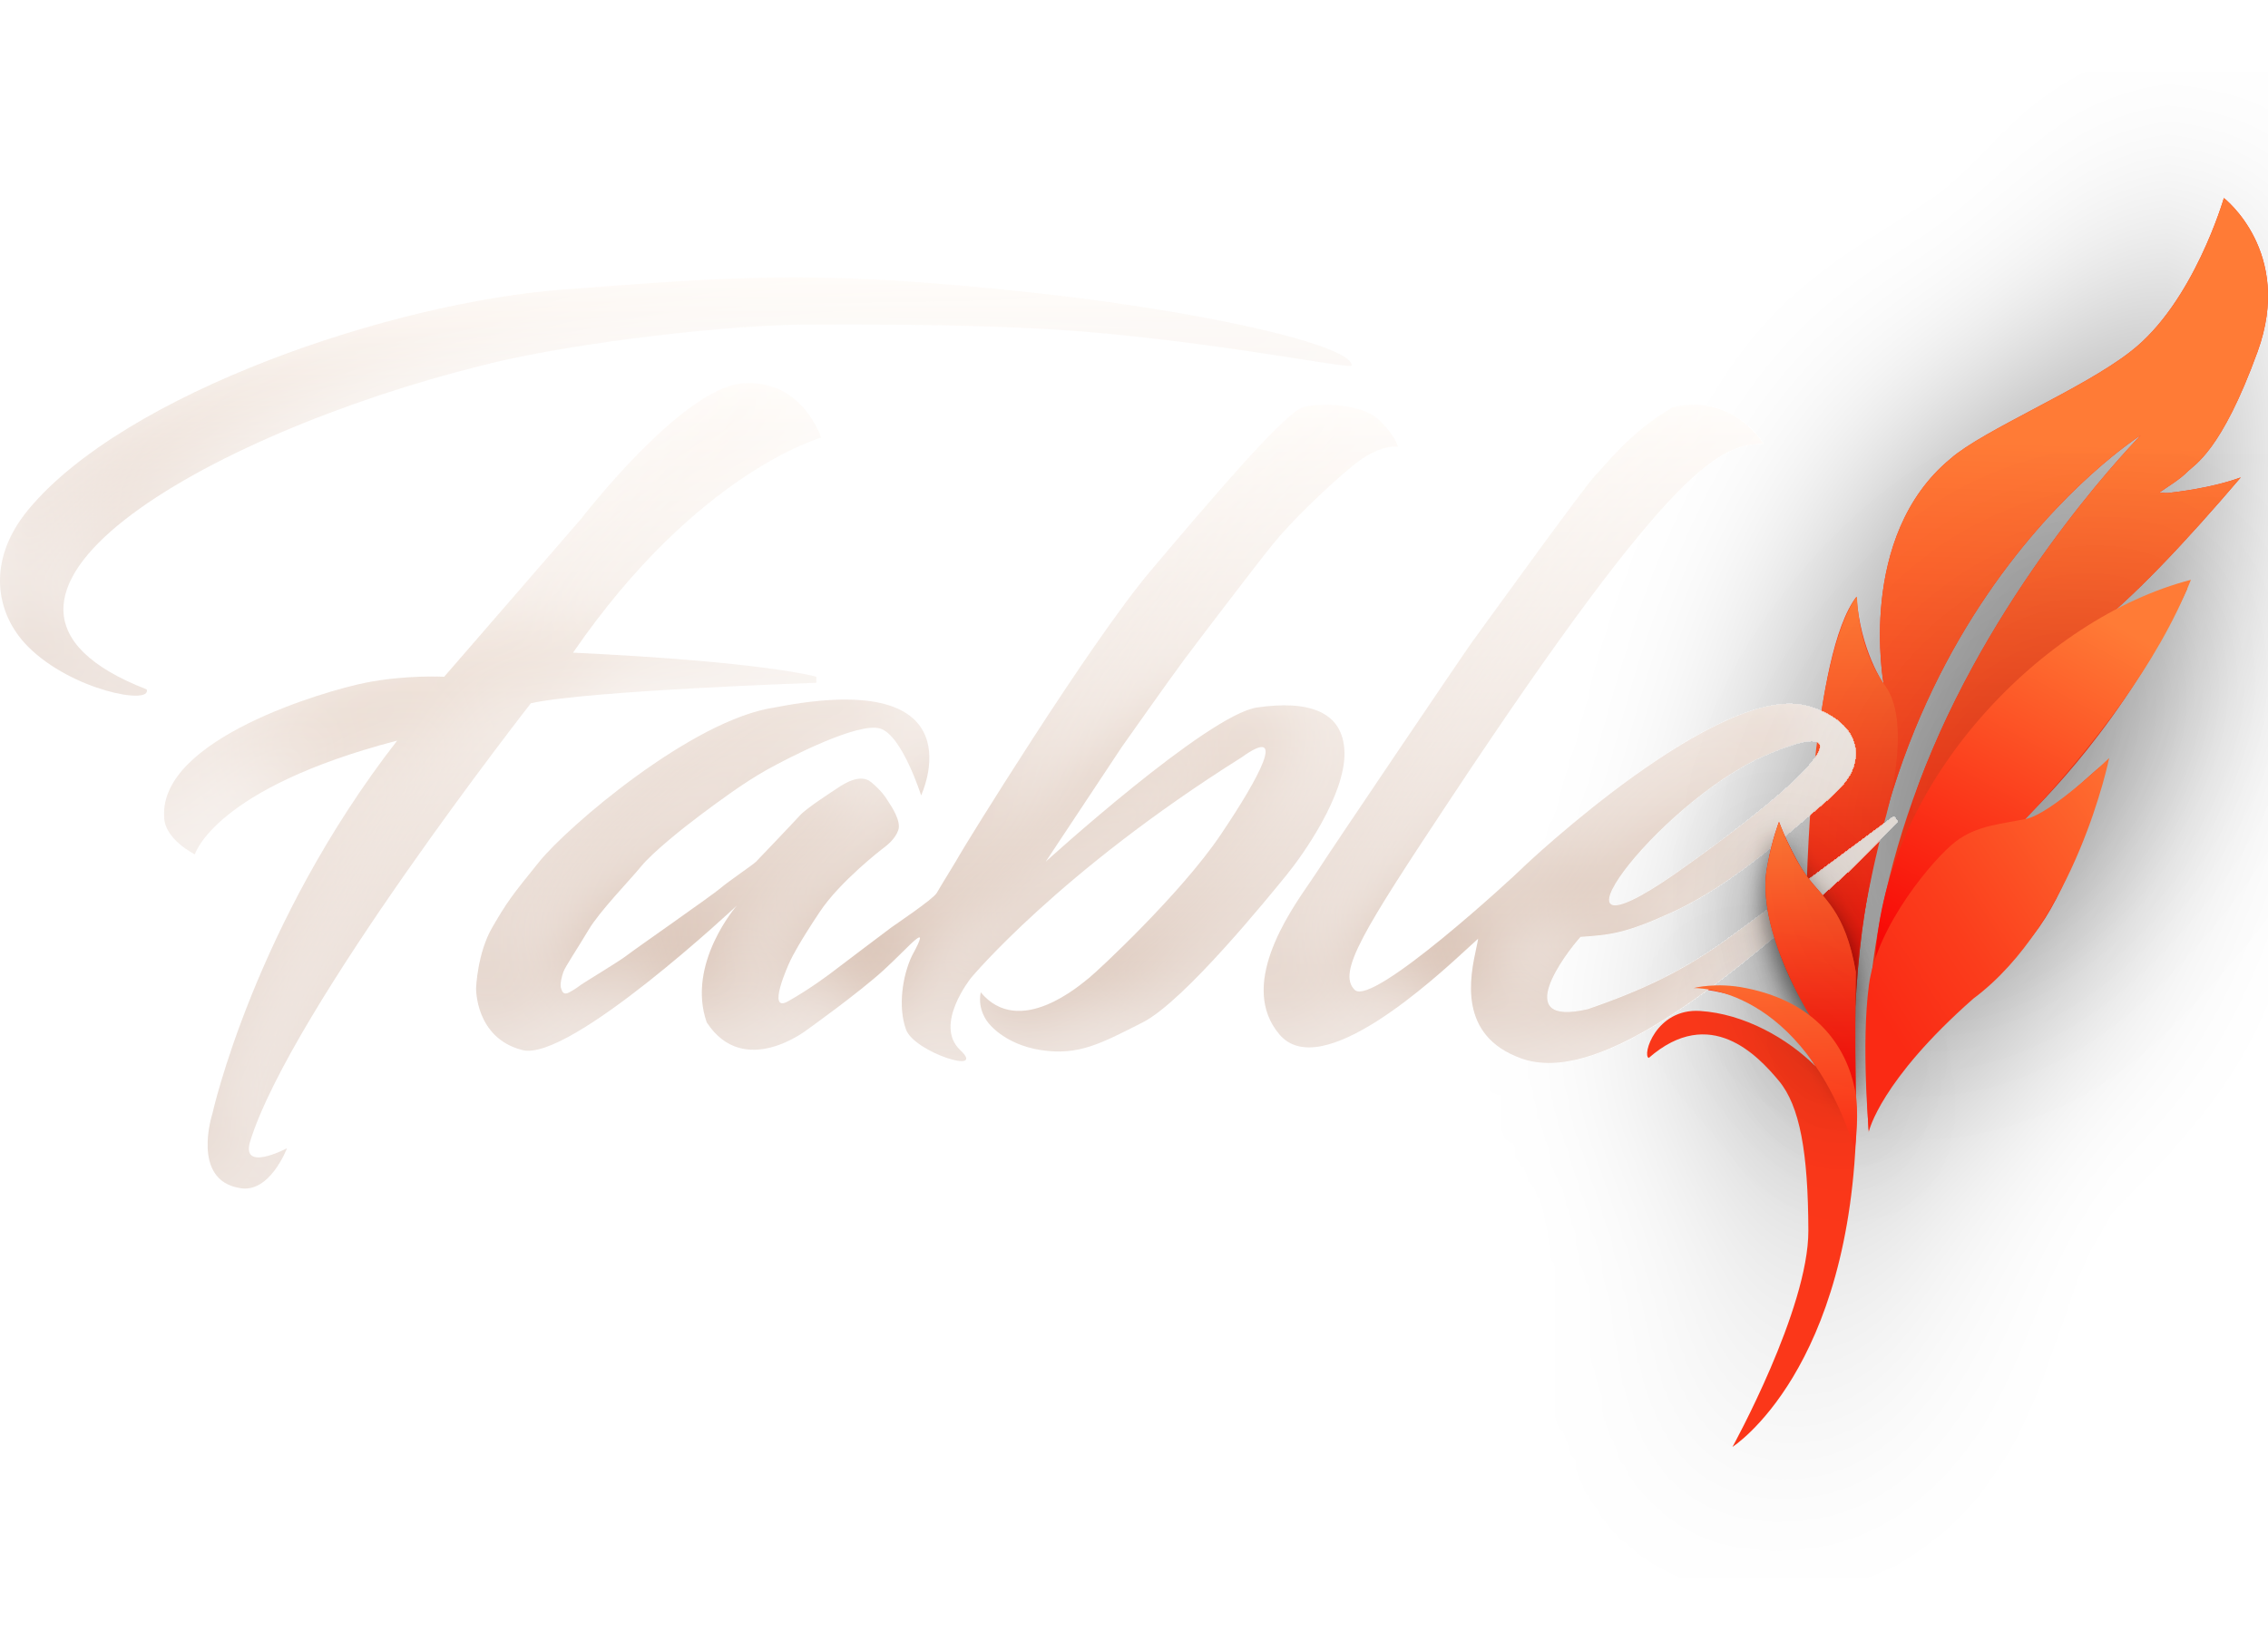
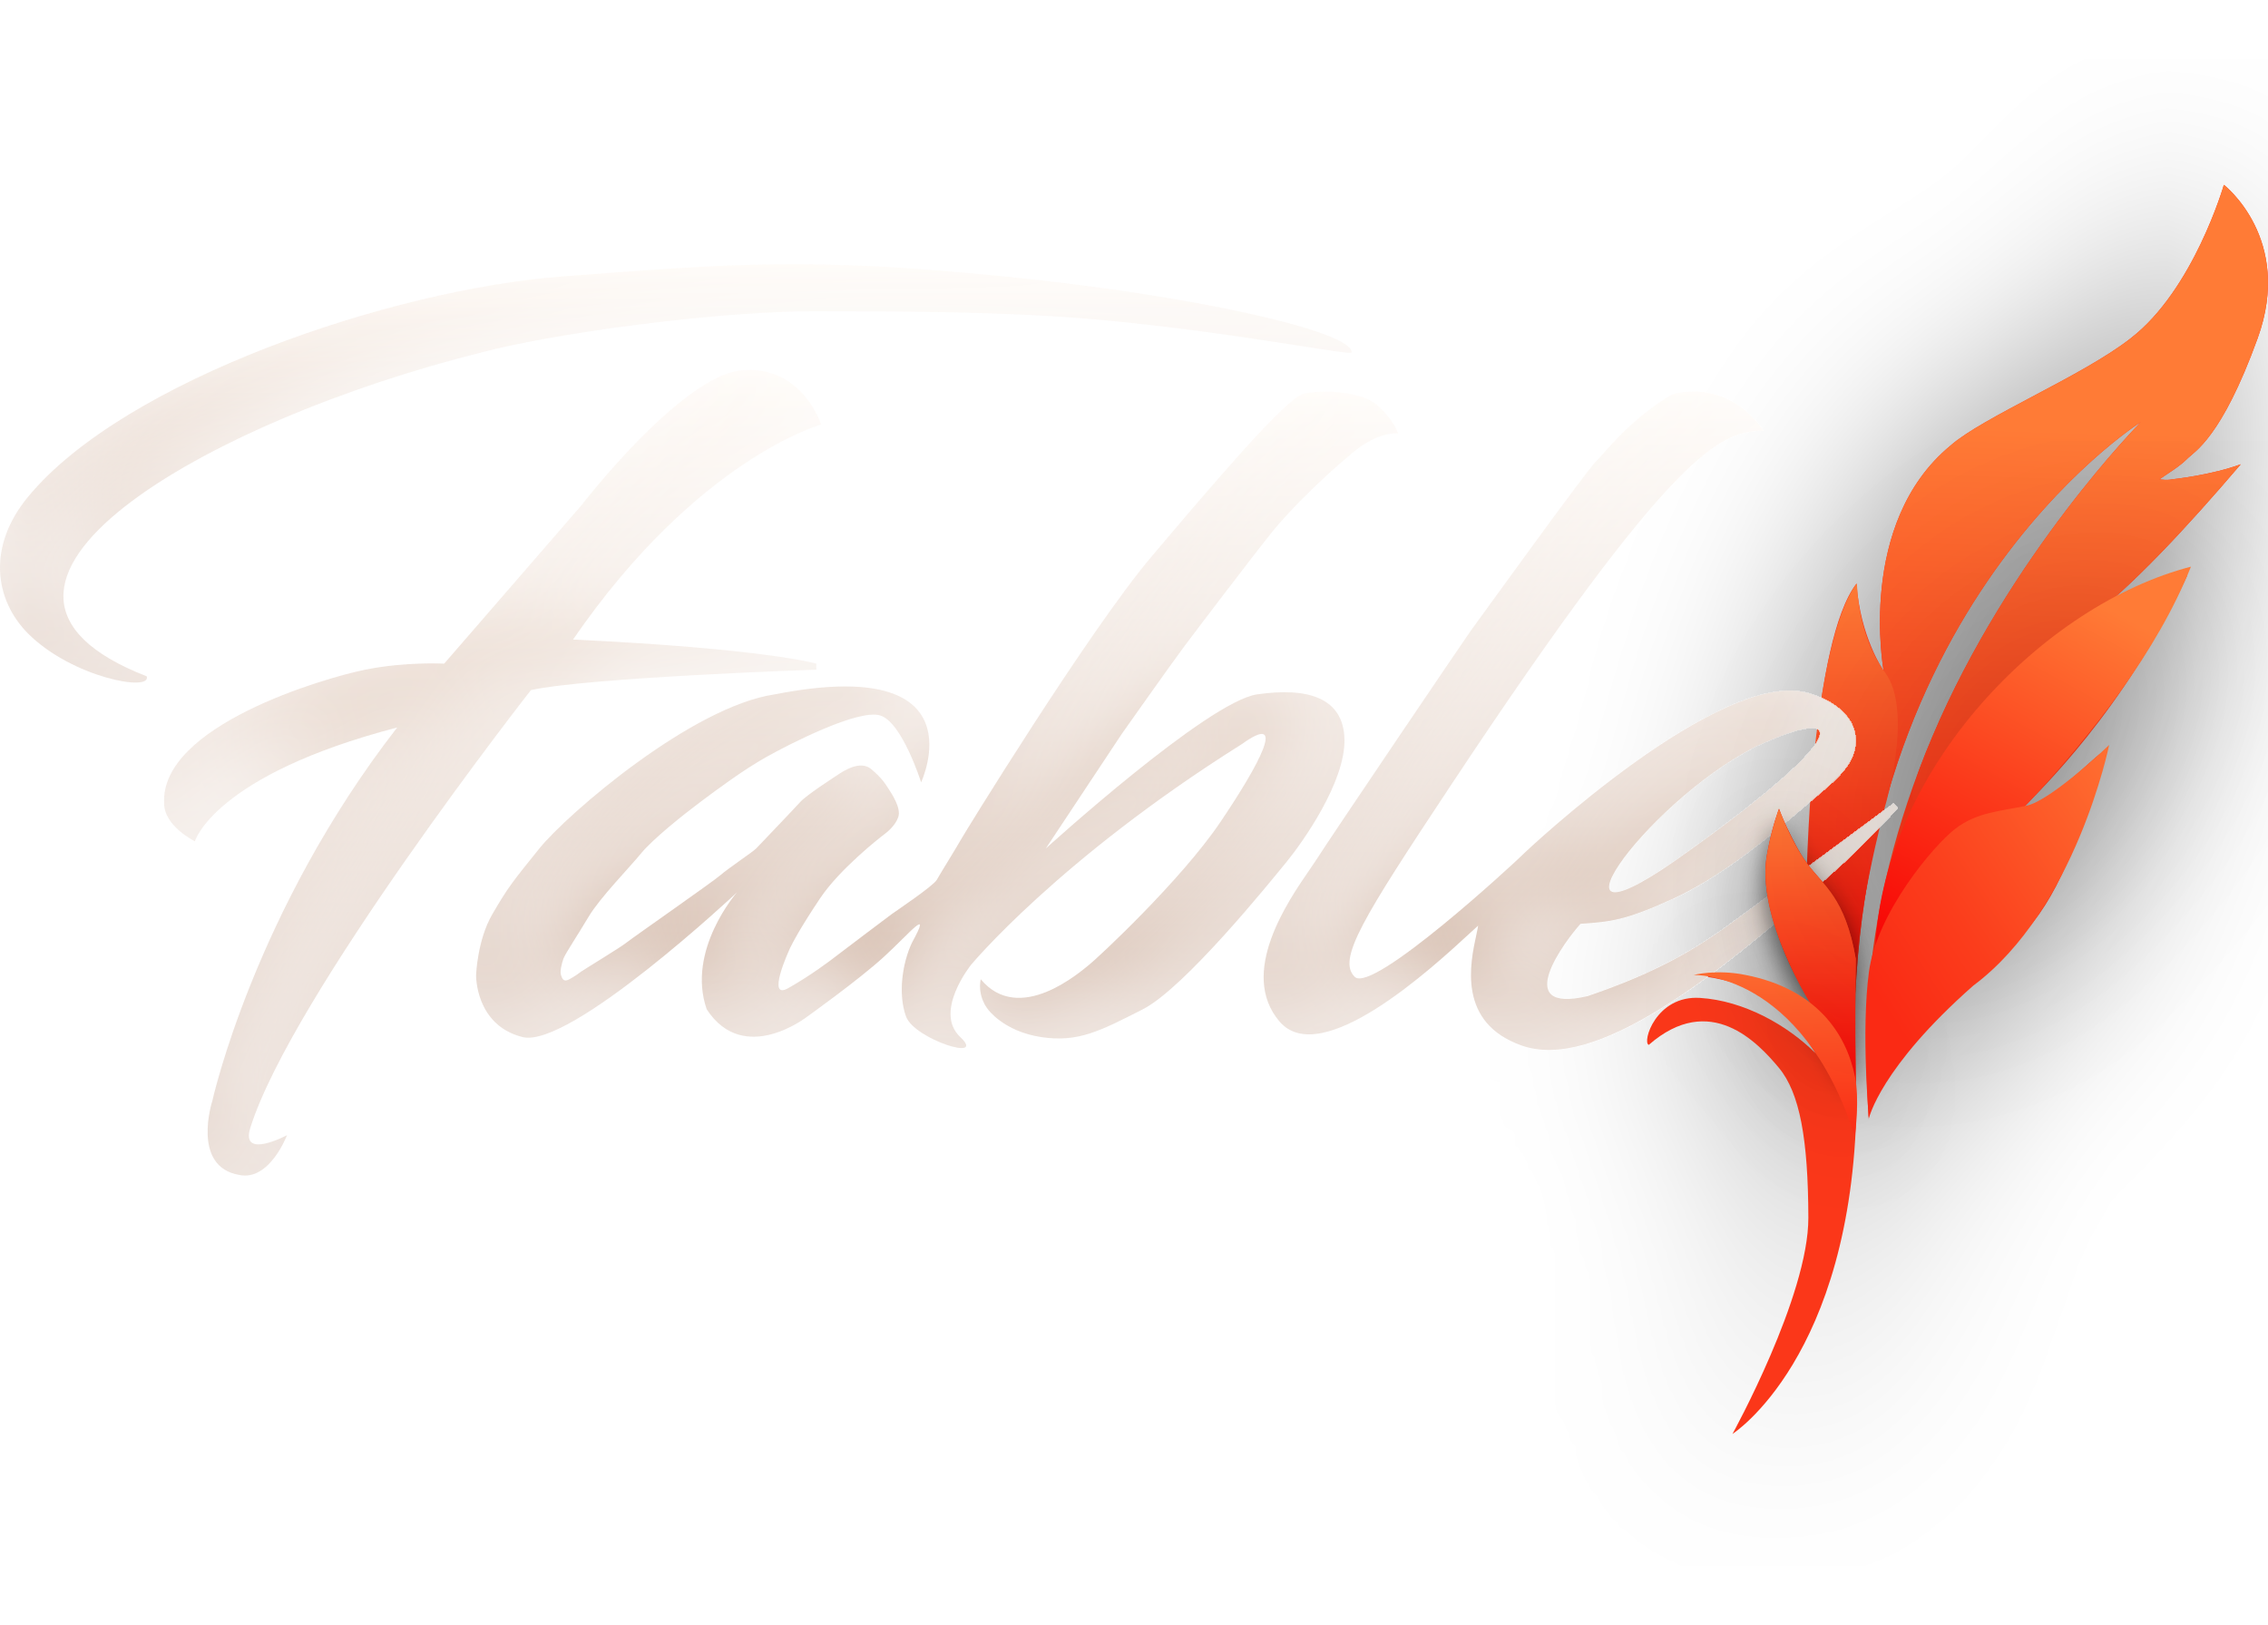
- <svg xmlns="http://www.w3.org/2000/svg" xmlns:xlink="http://www.w3.org/1999/xlink" width="147px" height="107px" viewBox="0 0 385 213" version="1.1">
+ <svg xmlns="http://www.w3.org/2000/svg" xmlns:xlink="http://www.w3.org/1999/xlink" width="74px" height="53px" viewBox="0 0 385 213" version="1.1">
  <defs>
    <linearGradient x1="0.198" y1="0.261" x2="0.187" y2="1" id="gradient_1">
      <stop offset="0" stop-color="#FF7B36" />
      <stop offset="1" stop-color="#F80505" />
    </linearGradient>
    <linearGradient x1="0.5" y1="0" x2="0.5" y2="1" id="gradient_2">
      <stop offset="0" stop-color="#FF7B36" />
      <stop offset="1" stop-color="#F80505" />
    </linearGradient>
    <linearGradient x1="0.868" y1="0" x2="0.868" y2="2.629" id="gradient_3">
      <stop offset="0" stop-color="#FFFAF5" />
      <stop offset="1" stop-color="#722901" />
    </linearGradient>
    <linearGradient x1="0.5" y1="0" x2="0.5" y2="1" id="gradient_4">
      <stop offset="0" stop-color="#F80505" />
      <stop offset="1" stop-color="#FF7B36" />
    </linearGradient>
    <linearGradient x1="0.385" y1="-0.284" x2="0.448" y2="1.651" id="gradient_5">
      <stop offset="0" stop-color="#FF7B36" />
      <stop offset="1" stop-color="#F80505" />
    </linearGradient>
    <linearGradient x1="0.5" y1="0" x2="0.045" y2="1" id="gradient_6">
      <stop offset="0" stop-color="#FF7B36" />
      <stop offset="1" stop-color="#F80505" />
    </linearGradient>
    <linearGradient x1="1.126" y1="-0.12" x2="0.188" y2="0.813" id="gradient_7">
      <stop offset="0" stop-color="#FF7B36" />
      <stop offset="0.713" stop-color="#FB3D1C" />
      <stop offset="1" stop-color="#FA2A14" />
    </linearGradient>
    <filter filterUnits="userSpaceOnUse" color-interpolation-filters="sRGB" id="filter_1">
      <feFlood flood-opacity="0" result="BackgroundImageFix" />
      <feColorMatrix in="SourceAlpha" type="matrix" values="0 0 0 0 0 0 0 0 0 0 0 0 0 0 0 0 0 0 127 0" />
      <feOffset dx="0" dy="2" />
      <feGaussianBlur stdDeviation="18" />
      <feColorMatrix type="matrix" values="0 0 0 0 0 0 0 0 0 0 0 0 0 0 0 0 0 0 0.498 0" />
      <feBlend mode="normal" in2="BackgroundImageFix" result="effect0_dropShadow" />
      <feBlend mode="normal" in="SourceGraphic" in2="effect0_dropShadow" result="shape" />
    </filter>
    <filter filterUnits="userSpaceOnUse" color-interpolation-filters="sRGB" id="filter_2">
      <feFlood flood-opacity="0" result="BackgroundImageFix" />
      <feBlend mode="normal" in="SourceGraphic" in2="BackgroundImageFix" result="shape" />
      <feColorMatrix in="SourceAlpha" type="matrix" values="0 0 0 0 0 0 0 0 0 0 0 0 0 0 0 0 0 0 127 0" result="hardAlpha" />
      <feOffset dx="15" dy="-8" />
      <feGaussianBlur stdDeviation="6" />
      <feComposite in2="hardAlpha" operator="arithmetic" k2="-1" k3="1" />
      <feColorMatrix type="matrix" values="0 0 0 0 1 0 0 0 0 1 0 0 0 0 1 0 0 0 0.459 0" />
      <feBlend mode="normal" in2="shape" result="effect0_innerShadow" />
      <feColorMatrix in="SourceAlpha" type="matrix" values="0 0 0 0 0 0 0 0 0 0 0 0 0 0 0 0 0 0 127 0" result="hardAlpha" />
      <feOffset dx="-8" dy="-4" />
      <feGaussianBlur stdDeviation="5" />
      <feComposite in2="hardAlpha" operator="arithmetic" k2="-1" k3="1" />
      <feColorMatrix type="matrix" values="0 0 0 0 1 0 0 0 0 1 0 0 0 0 1 0 0 0 0.439 0" />
      <feBlend mode="normal" in2="effect0_innerShadow" result="effect1_innerShadow" />
    </filter>
    <filter filterUnits="userSpaceOnUse" color-interpolation-filters="sRGB" id="filter_3">
      <feFlood flood-opacity="0" result="BackgroundImageFix" />
      <feColorMatrix in="SourceAlpha" type="matrix" values="0 0 0 0 0 0 0 0 0 0 0 0 0 0 0 0 0 0 127 0" />
      <feOffset dx="0" dy="2" />
      <feGaussianBlur stdDeviation="2" />
      <feColorMatrix type="matrix" values="0 0 0 0 0 0 0 0 0 0 0 0 0 0 0 0 0 0 0.498 0" />
      <feBlend mode="normal" in2="BackgroundImageFix" result="effect0_dropShadow" />
      <feBlend mode="normal" in="SourceGraphic" in2="effect0_dropShadow" result="shape" />
    </filter>
    <filter filterUnits="userSpaceOnUse" color-interpolation-filters="sRGB" id="filter_4">
      <feFlood flood-opacity="0" result="BackgroundImageFix" />
      <feColorMatrix in="SourceAlpha" type="matrix" values="0 0 0 0 0 0 0 0 0 0 0 0 0 0 0 0 0 0 127 0" />
      <feOffset dx="0" dy="2" />
      <feGaussianBlur stdDeviation="7" />
      <feColorMatrix type="matrix" values="0 0 0 0 0 0 0 0 0 0 0 0 0 0 0 0 0 0 0.259 0" />
      <feBlend mode="normal" in2="BackgroundImageFix" result="effect0_dropShadow" />
      <feBlend mode="normal" in="SourceGraphic" in2="effect0_dropShadow" result="shape" />
    </filter>
    <filter filterUnits="userSpaceOnUse" color-interpolation-filters="sRGB" id="filter_5">
      <feFlood flood-opacity="0" result="BackgroundImageFix" />
      <feColorMatrix in="SourceAlpha" type="matrix" values="0 0 0 0 0 0 0 0 0 0 0 0 0 0 0 0 0 0 127 0" />
      <feOffset dx="0" dy="2" />
      <feGaussianBlur stdDeviation="9" />
      <feColorMatrix type="matrix" values="0 0 0 0 0 0 0 0 0 0 0 0 0 0 0 0 0 0 0.188 0" />
      <feBlend mode="normal" in2="BackgroundImageFix" result="effect0_dropShadow" />
      <feBlend mode="normal" in="SourceGraphic" in2="effect0_dropShadow" result="shape" />
    </filter>
    <filter filterUnits="userSpaceOnUse" color-interpolation-filters="sRGB" id="filter_6">
      <feFlood flood-opacity="0" result="BackgroundImageFix" />
      <feColorMatrix in="SourceAlpha" type="matrix" values="0 0 0 0 0 0 0 0 0 0 0 0 0 0 0 0 0 0 127 0" />
      <feOffset dx="0" dy="2" />
      <feGaussianBlur stdDeviation="18" />
      <feColorMatrix type="matrix" values="0 0 0 0 0 0 0 0 0 0 0 0 0 0 0 0 0 0 0.341 0" />
      <feBlend mode="normal" in2="BackgroundImageFix" result="effect0_dropShadow" />
      <feBlend mode="normal" in="SourceGraphic" in2="effect0_dropShadow" result="shape" />
    </filter>
    <path d="M111.541 9.262C111.541 9.262 108.331 -0.877 98.049 0.061C87.766 1 70.856 22.96 70.856 22.96L47.549 49.845C47.549 49.845 41.015 49.491 34.157 50.867C27.298 52.243 -0.706 60.386 0.014 73.561C-0.009 77.425 5.227 80.001 5.227 80.001C5.227 80.001 8.486 68.787 39.575 60.681C15.29 91.913 8.192 124.06 8.192 124.06C8.192 124.06 4.551 135.253 12.792 136.634C17.925 137.692 20.867 129.887 20.867 129.887C20.867 129.887 12.935 134.095 14.632 128.661C21.635 106.23 62.31 54.285 62.269 54.343C71.946 52.189 110.723 50.867 110.723 50.867L110.723 49.845C110.723 49.845 102.207 47.311 69.424 45.756C90.546 15.03 111.541 9.262 111.541 9.262Z" transform="translate(27.85144 31.42395)" id="path_1" />
    <path d="M75.545 66.307C75.545 66.307 72.313 56.086 68.594 54.96C64.874 53.835 53.216 59.805 49.273 62.014C45.33 64.223 40.901 67.535 38.028 69.681C35.155 71.827 29.981 75.962 28.01 78.37C26.039 80.778 20.98 85.968 19.116 89.103C17.253 92.239 15.134 95.392 14.823 96.259C14.512 97.127 14.217 98.404 14.414 99.019C14.611 99.635 14.831 100.292 15.845 99.735C16.86 99.178 17.398 98.767 17.89 98.406C18.382 98.045 24.378 94.432 25.557 93.499C26.736 92.566 40.207 83.185 41.504 82.05C42.801 80.915 46.993 78.113 47.535 77.552C48.077 76.991 53.89 70.902 54.998 69.681C56.106 68.46 60.465 65.658 61.336 65.081C62.206 64.503 65.154 62.46 67.06 64.058C68.966 65.657 69.517 66.651 70.025 67.432C70.533 68.213 72.211 70.695 71.66 72.236C71.11 73.777 69.633 74.882 69.207 75.201C68.781 75.519 61.788 80.921 58.371 86.037C54.954 91.153 53.748 93.524 53.362 94.317C52.976 95.11 49.265 103.33 52.953 101.268C56.641 99.207 60.23 96.507 60.927 95.953C61.624 95.399 70.076 89.04 70.536 88.695C70.996 88.35 77.63 83.908 78.203 82.868C78.776 81.828 81.778 77.016 82.19 76.223C82.601 75.431 104.002 40.601 114.595 28.075C125.189 15.549 137.464 1.115 140.458 0.372C143.452 -0.37 150.414 -0.168 153.236 2.519C156.058 5.206 156.507 7.119 156.507 7.119C156.507 7.119 153.378 6.529 148.636 10.492C143.894 14.456 138.351 19.85 135.245 23.68C132.138 27.509 122.648 40.003 120.32 43.102C117.991 46.202 109.586 58.129 109.586 58.129L96.706 77.552C96.706 77.552 124.16 52.607 132.587 51.383C141.013 50.158 147.266 51.843 147.41 59.049C147.553 66.255 140.335 76.454 137.596 79.801C134.857 83.148 120.263 101.246 113.164 104.846C106.065 108.446 102.253 110.528 95.888 109.548C89.523 108.569 86.892 104.846 86.892 104.846C86.892 104.846 85.064 102.735 85.665 99.735C92.219 107.605 102.585 98.457 104.066 97.281C105.547 96.106 119.651 82.975 126.351 73.054C133.051 63.133 137.805 54.207 129.929 59.867C98.89 79.373 84.03 97.281 84.03 97.281C84.03 97.281 77.604 105.248 82.19 109.548C86.775 113.849 74.397 109.902 72.989 106.073C71.582 102.244 72.375 96.893 74.012 93.499C77.502 87.119 73.539 91.999 69.207 95.953C64.875 99.906 56.224 106.073 56.224 106.073C56.224 106.073 45.48 114.53 39.153 104.846C35.658 94.854 44.264 85.014 44.264 85.014C44.264 85.014 15.932 111.589 7.872 109.548C-0.188 107.508 0 99.019 0 99.019C0 99.019 0.205 93.079 2.76 88.695C5.316 84.31 5.96 83.461 10.734 77.552C15.508 71.643 36.68 53.425 50.704 51.383C85.813 44.511 75.545 66.307 75.545 66.307" transform="translate(80.81702 35.09985)" id="path_2" />
    <path d="M84.869 6.623C78.306 -2.595 69.336 0.504 69.331 0.489C62.066 4.777 58.003 10.319 56.348 11.939C54.694 13.558 36.011 39.441 35.188 40.562C34.364 41.683 11.428 75.556 8.916 79.51C8.642 79.941 8.261 80.494 7.809 81.15C4.115 86.507 -4.291 98.702 2.68 106.907C9.751 115.229 28.81 97.649 34.93 92.004C35.581 91.403 36.086 90.937 36.414 90.653C36.35 91.075 36.233 91.618 36.095 92.255C35.059 97.046 32.877 107.133 43.775 110.995C56.12 115.37 76.23 100.271 98.976 79.51C101.245 77.44 107.665 70.718 107.665 70.718L106.95 69.901C106.95 69.901 86.952 84.729 79.247 90.346C71.542 95.963 64.602 99.32 55.02 102.613C41.75 105.704 51.29 93.109 53.793 90.346C58.843 89.997 61.372 89.772 69.331 86.155C77.29 82.537 84.82 76.446 92.434 69.901C94.784 67.881 97.484 65.781 98.976 63.665C102.319 58.923 100.17 53.445 92.434 51.193C77.655 46.893 44.788 77.758 43.775 78.794C42.761 79.831 18.474 102.305 15.458 99.341C12.443 96.376 16.898 89.29 31.712 66.936C70.12 8.977 77.692 6.793 84.869 6.623ZM83.438 60.291C99.166 53.005 100.274 57.931 72.193 77.976C44.825 97.878 64.283 70.098 83.438 60.291Z" transform="translate(214.5076 35.08496)" id="path_3" />
    <path d="M229.454 14.951C229.437 15.65 210.567 11.697 187.643 9.533C170.56 7.92 151.12 7.997 136.122 7.999C119.779 8.298 94.295 11.692 81.84 14.951C34.877 26.63 -14.03 54.837 24.901 69.948C25.833 72.662 12.217 70.164 4.762 62.69C-0.857 57.056 -2.279 48.02 4.762 39.485C21.144 19.628 66.481 4.268 95.538 2.07C124.596 -0.128 137.426 -1.201 170.367 2.07C203.309 5.341 229.536 11.472 229.454 14.951Z" transform="translate(0 13.46802)" id="path_4" />
  </defs>
  <g id="Group">
    <path d="M83.804 40.277C83.804 40.277 30.282 73.887 35.553 156.2C34.801 199.083 14.495 212.014 14.495 212.014C14.495 212.014 27.409 188.618 27.375 175.316C27.341 162.013 25.928 154.133 22.366 149.862C18.804 145.591 10.702 136.878 0.286 145.977C-0.89 145.591 1.48 137.536 8.975 138.004C16.469 138.472 23.869 142.673 28.602 147.408C23.394 138.826 18.45 135.214 7.748 134.119C17.491 132.742 23.749 136.226 28.602 140.15C18.824 125.13 19.445 114.58 22.366 106.212C25.944 113.974 27.375 115.719 27.375 115.719C27.375 115.719 27.919 77.554 35.553 67.673C36.154 76.736 40.153 82.496 40.153 82.496C40.153 82.496 35.522 57.447 51.5 44.263C56.974 39.427 73.99 32.41 82.066 26.067C92.767 17.849 97.91 0 97.91 0C97.91 0 109.781 9.144 103.635 26.067C97.489 42.991 92.963 45.212 91.675 46.512C90.386 47.813 88.468 48.932 86.972 49.988C88.315 50.161 88.661 50.051 89.119 49.988C89.577 49.924 95.734 49.273 100.773 47.432C91.602 58.183 82.123 68.351 74.808 73.806C80.203 70.928 85.588 67.052 91.675 66.344C80.853 89.378 66.719 102.764 63.358 106.212C70.19 103.544 75.045 97.773 77.159 96.398C73.277 111.871 69.597 121.169 63.358 127.679C57.12 134.188 37.861 150.149 37.598 158.653C37.047 147.62 35.351 124.502 48.434 93.638C61.516 62.773 83.804 40.277 83.804 40.277Z" transform="translate(279.5991 0)" id="New-shape-6" fill="#FB3719" fill-rule="evenodd" stroke="none" filter="url(#filter_1)" />
    <path d="M48.616 40.277C48.616 40.277 -4.907 73.887 0.365 156.2C-1.092 112.603 4.965 82.496 4.965 82.496C4.965 82.496 0.334 57.447 16.312 44.263C21.787 39.427 38.802 32.41 46.878 26.067C57.58 17.849 62.723 0 62.723 0C62.723 0 74.593 9.144 68.447 26.067C62.302 42.991 57.776 45.212 56.487 46.512C55.198 47.813 53.28 48.932 51.785 49.988C53.127 50.161 53.473 50.052 53.931 49.988C54.389 49.925 60.546 49.273 65.585 47.432C56.414 58.183 46.935 68.351 39.62 73.806C28.095 80.093 0.163 124.503 13.246 93.638C26.328 62.774 48.616 40.277 48.616 40.277Z" transform="translate(314.7869 0)" id="New-shape-13" fill="url(#gradient_1)" fill-rule="evenodd" stroke="none" />
    <path d="M8.607 0C8.607 0 8.573 8.549 13.395 15.129C18.217 21.709 13.395 37.721 13.395 37.721C13.395 37.721 7.903 57.864 8.064 71.555C6.867 62.125 -0.821 59.587 0.072 48.761C1.438 6.803 8.607 0 8.607 0Z" transform="translate(306.625 67.67297)" id="New-shape-7" fill="url(#gradient_2)" fill-rule="evenodd" stroke="none" />
    <g id="New-shape-2">
      <use stroke="none" fill="url(#gradient_3)" xlink:href="#path_1" fill-rule="evenodd" filter="url(#filter_2)" />
    </g>
    <g id="New-shape-4">
      <use stroke="none" fill="url(#gradient_3)" xlink:href="#path_2" fill-rule="evenodd" filter="url(#filter_2)" />
    </g>
    <g id="New-shape-5-Difference">
      <use stroke="none" fill="url(#gradient_3)" xlink:href="#path_3" fill-rule="evenodd" filter="url(#filter_2)" />
    </g>
    <g id="New-shape-5">
      <use stroke="none" fill="url(#gradient_3)" xlink:href="#path_4" fill-rule="evenodd" filter="url(#filter_2)" />
    </g>
    <path d="M2.3 0C2.3 0 4.281 5.467 7.073 9.282C9.865 13.097 13.522 14.998 15.334 25.474C15.139 35.802 15.334 46.41 15.334 46.41L8.312 34.137C8.312 34.137 -2.04 18.366 0.361 7.219C1.145 2.964 2.3 0 2.3 0Z" transform="translate(299.6934 105.9049)" id="New-shape-8" fill="url(#gradient_4)" fill-rule="evenodd" stroke="none" filter="url(#filter_3)" />
    <path d="M2.3 0C2.3 0 4.281 5.467 7.073 9.282C9.865 13.097 13.522 14.998 15.334 25.474C15.139 35.802 15.334 46.41 15.334 46.41L8.312 34.137C8.312 34.137 -2.04 18.366 0.361 7.219C1.145 2.964 2.3 0 2.3 0Z" transform="translate(299.6934 105.9049)" id="New-shape-11" fill="url(#gradient_2)" fill-rule="evenodd" stroke="none" filter="url(#filter_4)" />
    <path d="M0 0.46C0 0.46 18.299 -0.319 27.396 27.856C27.474 26.88 28.208 21.566 27.396 17.633C25.902 10.387 20.871 2.832 8.894 0.46C3.858 -0.575 0 0.46 0 0.46Z" transform="translate(287.4774 133.6593)" id="New-shape-9" fill="url(#gradient_5)" fill-rule="evenodd" stroke="none" filter="url(#filter_5)" />
    <path d="M0 64.402C9.131 56.937 42.275 28.467 53.566 0C28.614 6.45 1.557 34.078 0 64.402Z" transform="translate(318.3494 64.81055)" id="New-shape-12" fill="url(#gradient_6)" fill-rule="evenodd" stroke="none" filter="url(#filter_6)" />
    <path d="M41.383 0C41.383 0 35.716 27.886 18.317 40.849C2.486 54.797 0.598 63.379 0.598 63.379C0.598 63.379 -0.747 48.644 0.598 38.533C1.943 28.422 11.61 17.038 15.276 14.213C18.943 11.388 23.067 11.223 27.334 10.318C31.6 9.412 41.383 0 41.383 0Z" transform="translate(316.655 95.06909)" id="New-shape-10" fill="url(#gradient_7)" fill-rule="evenodd" stroke="none" />
  </g>
</svg>
